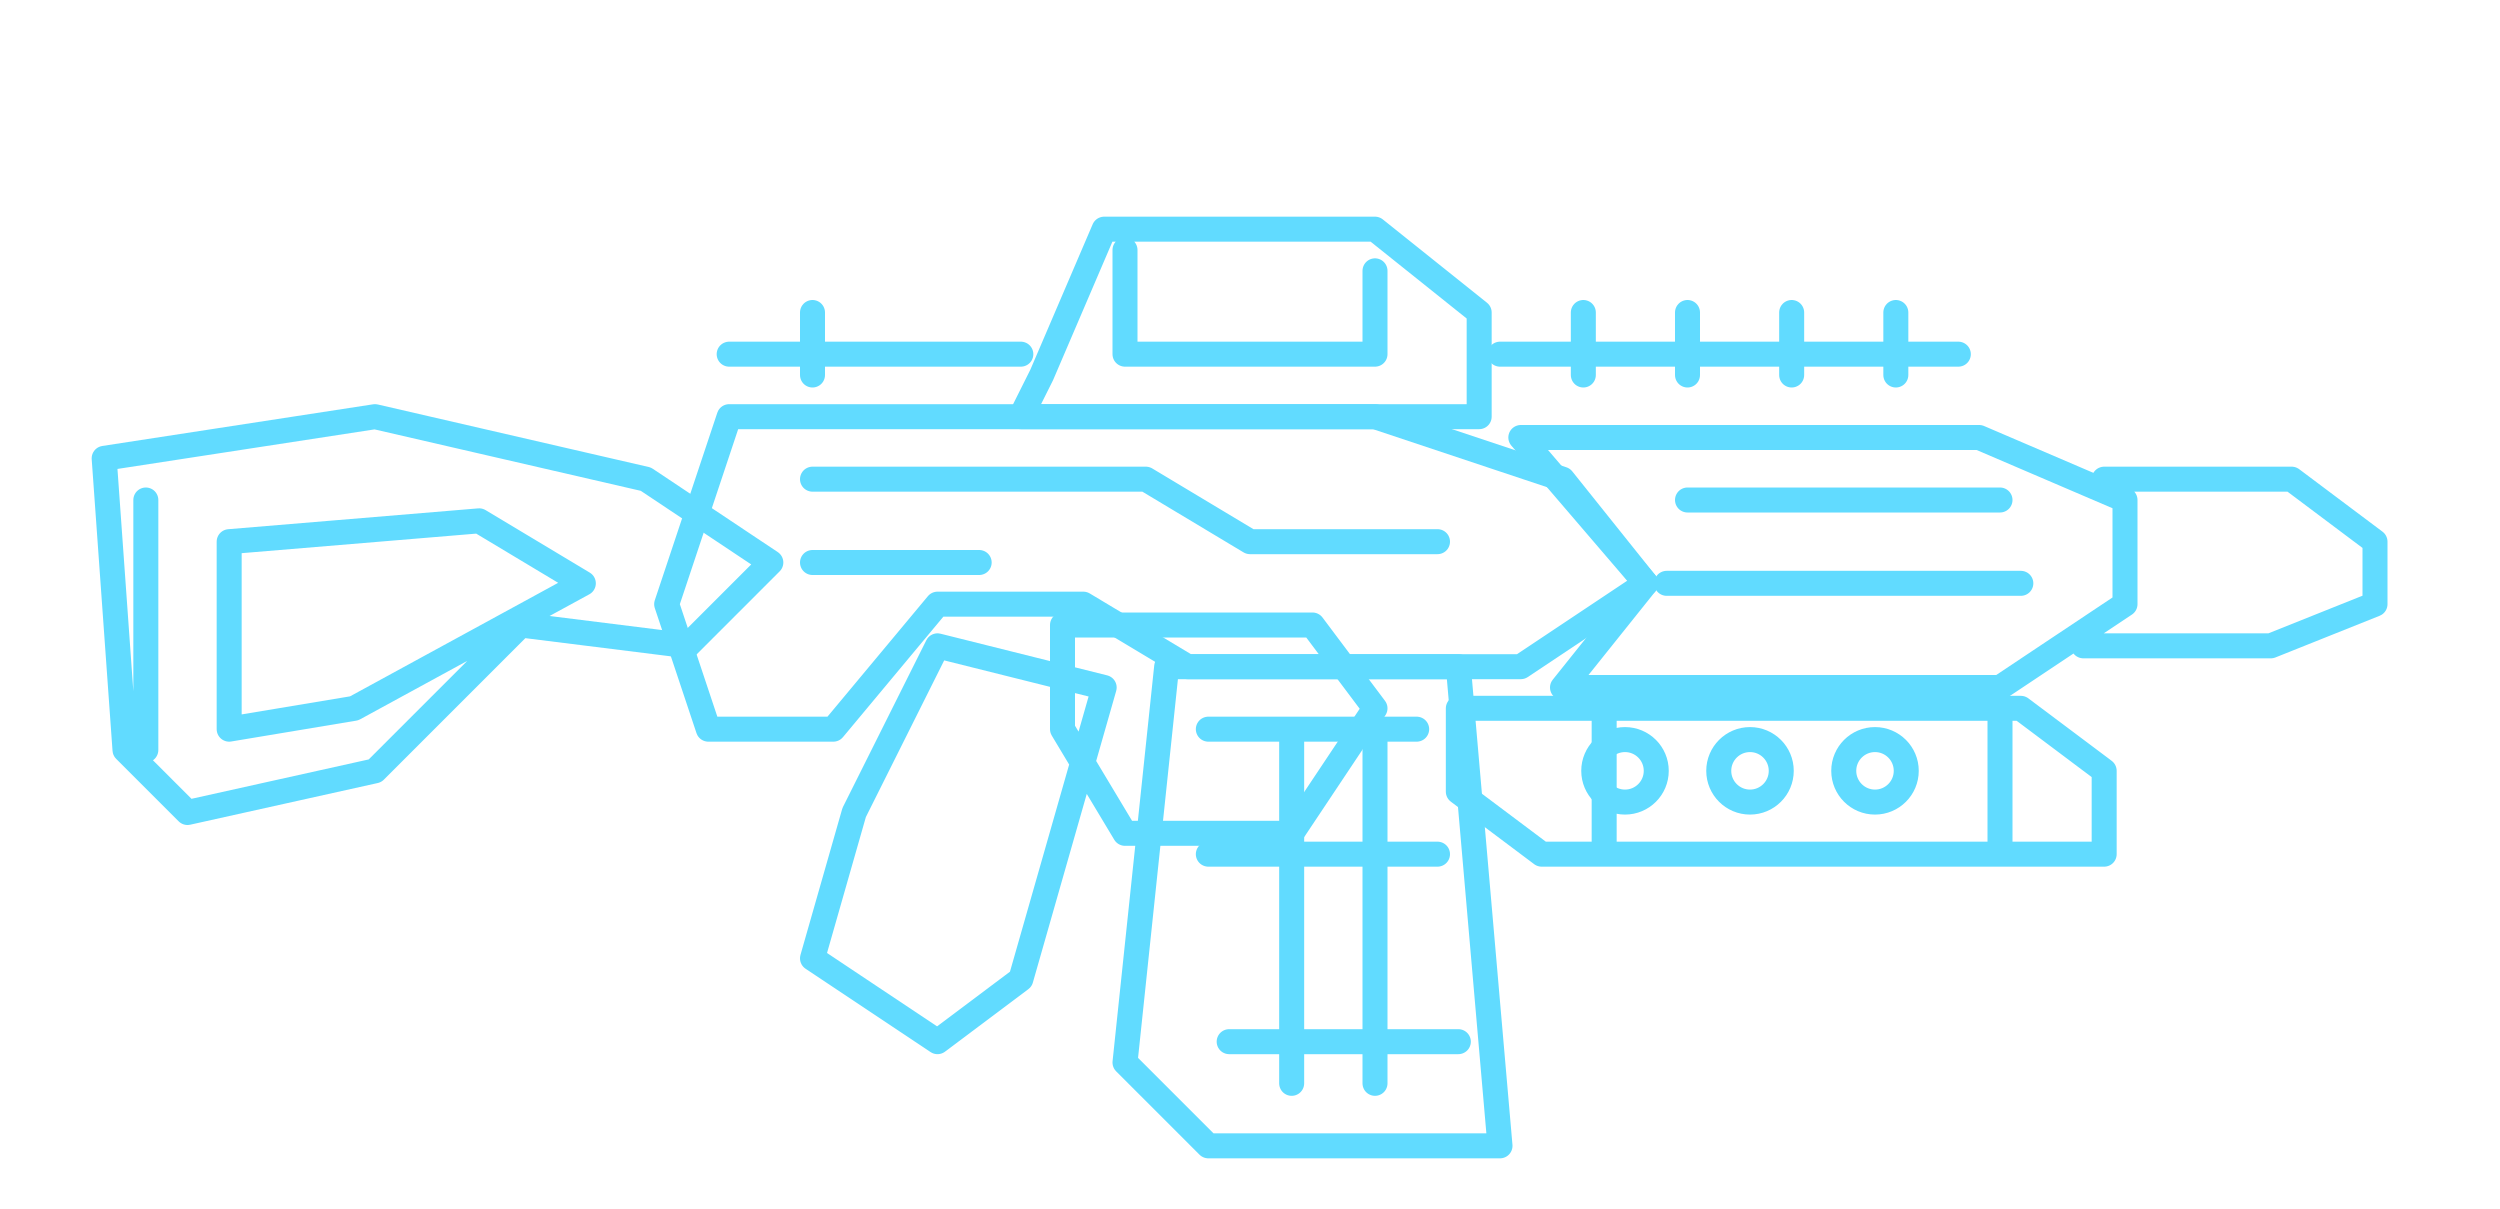
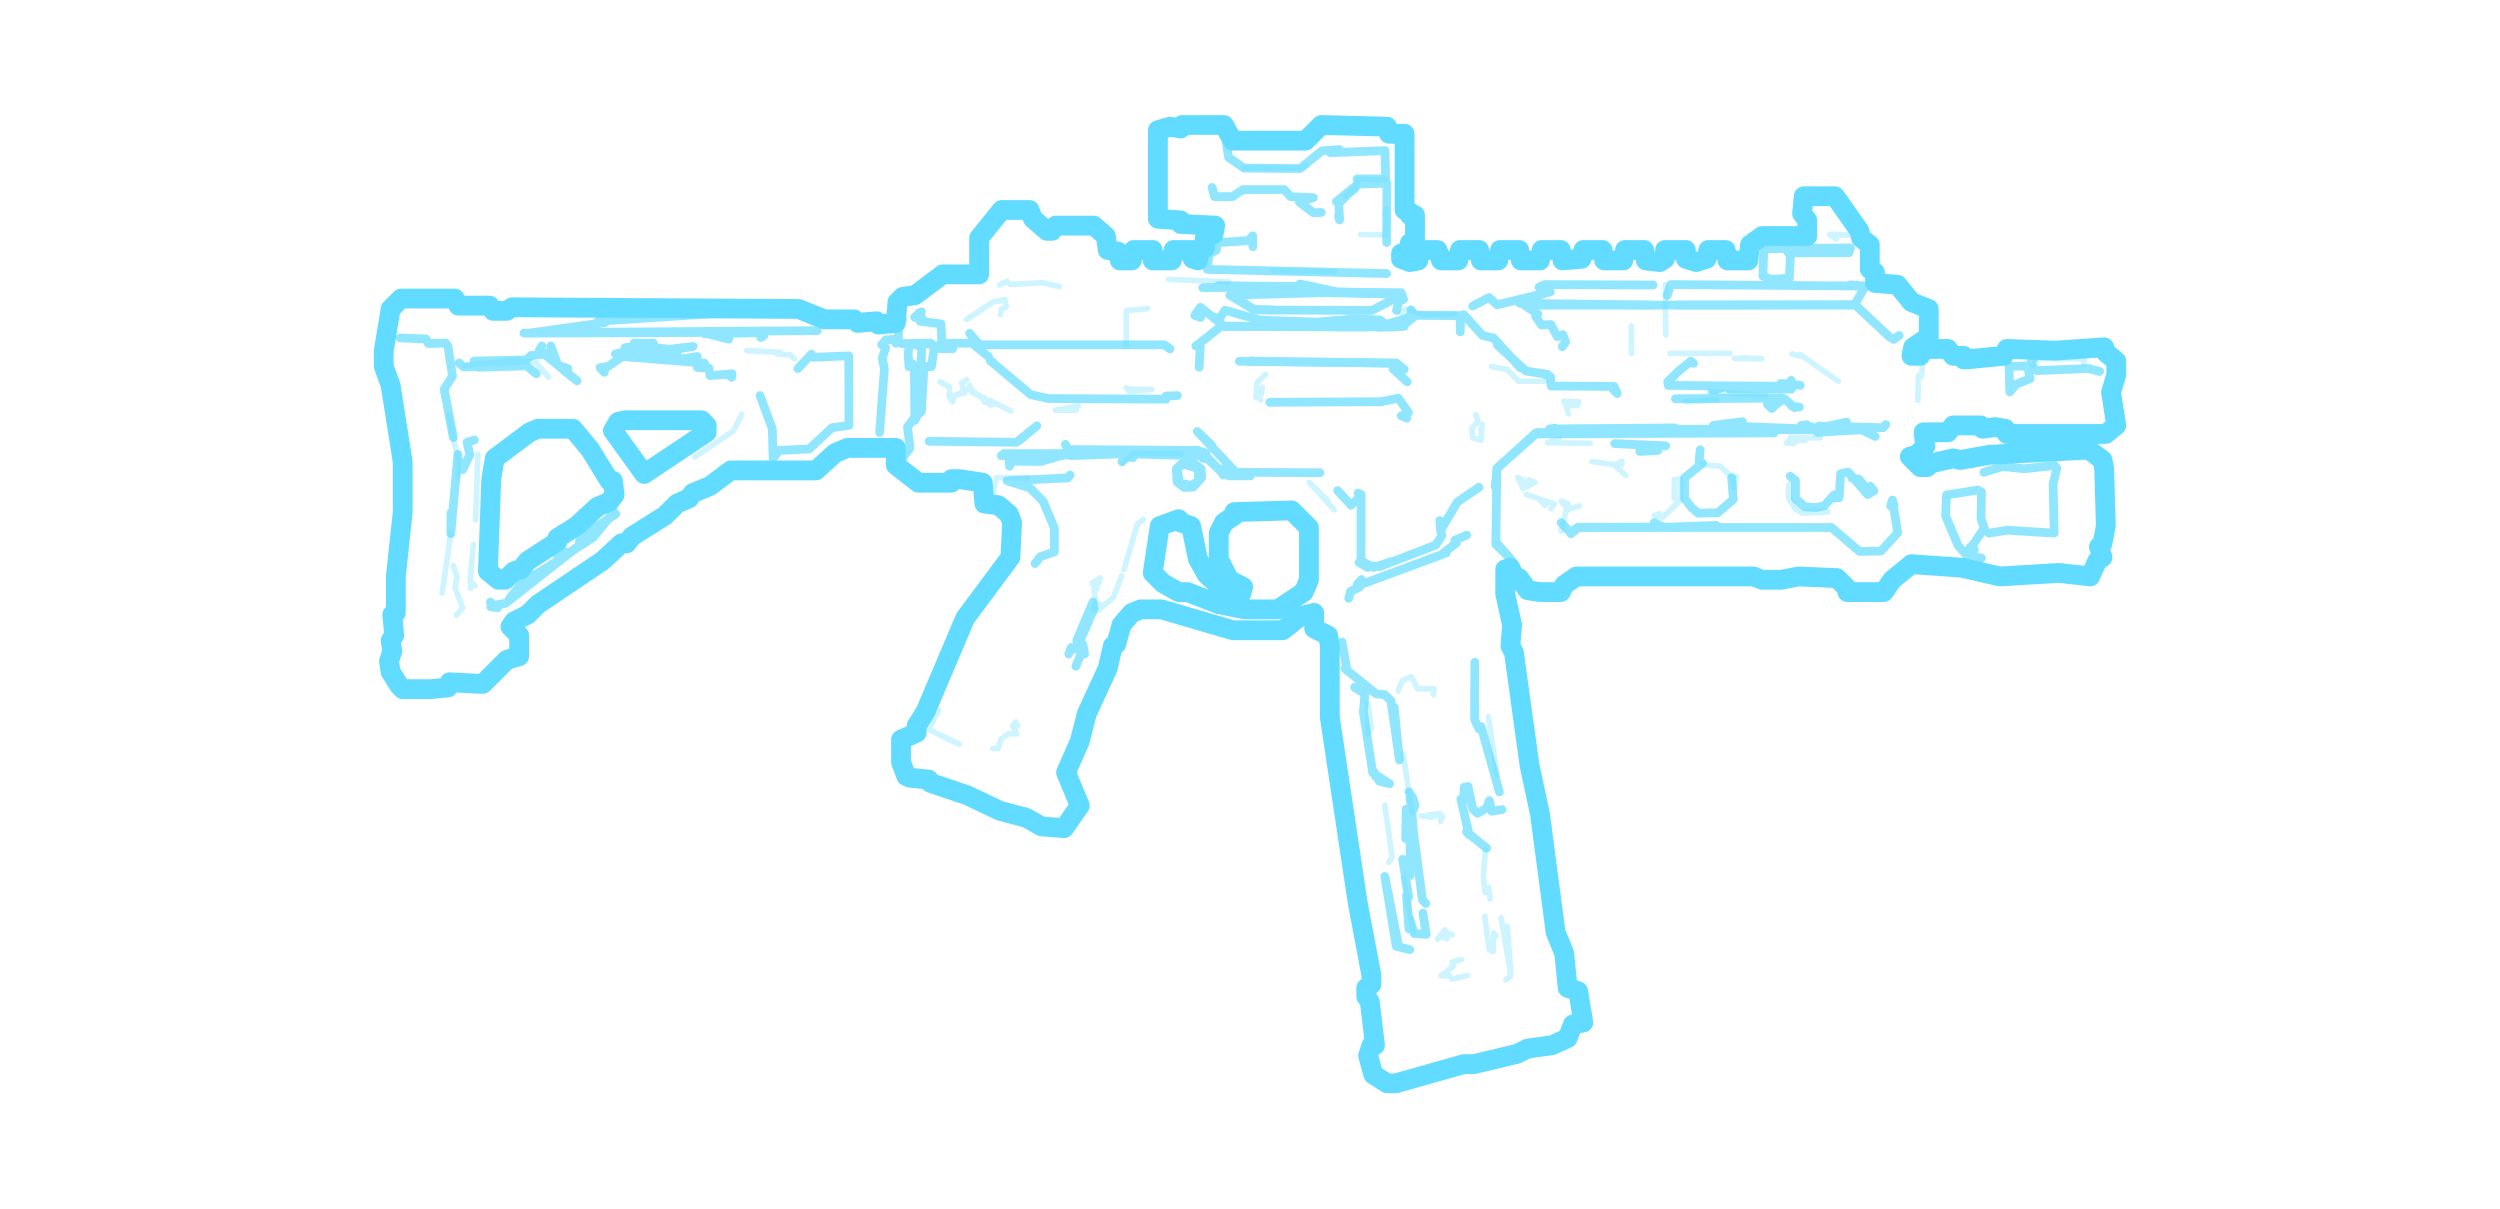
<svg xmlns="http://www.w3.org/2000/svg" width="240" height="116" viewBox="0 0 120 58">
-   <g fill="none" stroke="#61dbff" stroke-width="1.2" stroke-linecap="round" stroke-linejoin="round">
-     <path d="M5 22 L18 20 L31 23 L37 27 L33 31 L25 30 L18 37 L9 39 L6 36 Z M7 24 V36 M11 26 L23 25 L28 28 L17 34 L11 35 Z" />
-     <path d="M35 20 H66 L75 23 L79 28 L73 32 H57 L52 29 H45 L40 35 H34 L32 29 Z" />
-     <path d="M73 21 H95 L102 24 V29 L96 33 H75 L79 28 Z M101 23 H110 L114 26 V29 L109 31 H100" />
-     <path d="M45 31 L53 33 L49 47 L45 50 L39 46 L41 39 Z M51 30 H63 L66 34 L62 40 H54 L51 35 Z" />
-     <path d="M56 32 H70 L72 55 H58 L54 51 Z M58 35 H68 M58 41 H69 M59 50 H70 M62 35 V52 M66 35 V52" />
-     <path d="M50 18 L53 11 H66 L71 15 V20 H49 Z M54 12 V17 H66 V13" />
-     <path d="M35 17 H49 M72 17 H94 M39 15 V18 M76 15 V18 M81 15 V18 M86 15 V18 M91 15 V18" />
-     <path d="M70 34 H97 L101 37 V41 H74 L70 38 Z M77 34 V41 M96 34 V41" />
-     <circle cx="78" cy="37" r="1.5" />
-     <circle cx="84" cy="37" r="1.5" />
-     <circle cx="90" cy="37" r="1.5" />
-     <path d="M39 23 H55 L60 26 H69 M39 27 H47 M81 24 H96 M80 28 H97" />
+   <g fill="none" stroke="#61dbff" stroke-linecap="round" stroke-linejoin="round">
+     <g stroke-width="0.27" opacity="0.32">
+       <path d="M22.83 24.95 L22.94 21.80" />
+       <path d="M33.35 21.93 L35.21 20.68 L35.60 19.89" />
+       <path d="M73.27 23.74 L74.60 24.19 L74.44 24.41 L74.60 24.19 L73.89 23.96 L74.16 24.27" />
+       <path d="M36.28 16.83 L35.84 16.83 L37.45 16.91 L37.31 16.99 L37.96 17.04 L38.13 17.23" />
+       <path d="M63.75 24.05 L62.84 23.15 L64.04 24.47" />
+       <path d="M59.67 8.05 L62.46 8.08 L62.68 7.92" />
+       <path d="M80.90 19.29 L82.40 19.20 L80.90 19.29" />
+       <path d="M21.54 19.95 L21.99 22.09 L21.99 22.91" />
+       <path d="M46.38 15.34 L47.67 14.50 L48.23 14.38 L48.30 14.73 L48.06 14.84 L48.02 15.10" />
+       <path d="M50.85 13.76 L50.05 13.57 L48.49 13.65 L48.33 13.50 L47.98 13.68" />
+       <path d="M66.53 8.62 L65.16 8.60 L64.99 9.22 L65.11 9.16 L65.04 8.98 L64.58 9.42" />
+       <path d="M56.69 21.77 L54.41 21.76 L53.91 22.24" />
+       <path d="M64.05 13.04 L61.09 12.99" />
+       <path d="M100.02 17.50 L100.06 17.22 L97.88 17.22 L97.55 17.57" />
+       <path d="M79.96 16.07 L79.93 13.67 L79.98 14.22" />
+       <path d="M68.21 39.16 L68.73 39.23 L69.11 39.05 L69.15 39.42 L69.25 39.20 L69.11 39.05 L68.73 39.23 L68.56 39.12 L69.11 39.05" />
+       <path d="M65.67 33.79 L65.81 34.95 L65.67 35.23 L65.66 33.79" />
+       <path d="M46.39 18.22 L46.15 18.39 L46.31 18.85 L45.78 18.98 L45.73 19.28 L45.55 19.05 L45.58 18.58 L45.12 18.33" />
+       <path d="M71.30 40.80 L71.20 42.01 L71.28 42.84 L71.45 42.60 L71.52 43.15" />
+       <path d="M21.22 28.47 L21.64 25.61" />
+       <path d="M80.16 16.96 L83.04 16.96" />
+       <path d="M48.69 22.95 L49.33 22.93 L47.83 22.93 L47.67 23.65" />
+       <path d="M86.01 16.99 L86.49 17.11 L86.40 17.01 L88.24 18.30" />
+       <path d="M56.09 13.41 L58.97 13.53" />
+       <path d="M71.27 43.99 L71.48 45.58 L71.67 45.67 L71.70 44.78 L71.82 44.92" />
+       <path d="M74.20 18.30 L72.89 18.30 L72.35 17.74 L71.59 17.59" />
+       <path d="M67.78 39.01 L67.35 36.18" />
+       <path d="M87.73 24.53 L86.45 24.59 L85.90 24.00 L85.87 23.24" />
+       <path d="M85.87 23.32 L85.83 23.85 L86.17 24.42 L86.54 24.64 L87.73 24.57" />
+       <path d="M86.89 21.01 L87.37 21.01 L85.94 20.99 L86.83 21.02" />
+       <path d="M71.44 34.40 L71.86 37.18" />
+       <path d="M23.89 17.44 L25.66 17.34 L26.34 18.11" />
+       <path d="M66.66 41.38 L66.82 41.12 L66.47 38.65" />
+       <path d="M70.14 46.06 L69.70 46.18 L69.77 46.37 L69.17 46.84 L69.55 46.82 L69.71 46.99 L70.45 46.82" />
+       <path d="M80.36 23.91 L80.38 23.02 L80.66 22.99 L80.65 23.99 L80.23 24.43" />
+       <path d="M54.06 18.61 L54.22 18.80 L55.28 18.69 L54.19 18.68 L54.22 18.80 L54.06 18.61" />
+       <path d="M79.67 24.66 L79.40 24.75 L79.81 24.84 L80.66 24.01 L80.69 23.14" />
+       <path d="M72.52 46.77 L72.05 44.05" />
+       <path d="M78.04 22.82 L77.50 22.34 L77.84 22.31 L77.86 22.14 L77.54 22.31 L76.41 22.15" />
+       <path d="M65.31 11.26 L66.54 11.27 L66.55 10.03 L66.48 10.31" />
+       <path d="M52.80 29.00 L52.66 29.27 L52.51 28.30 L52.67 28.24 L52.41 28.00 L52.82 27.74 L52.66 28.15" />
+       <path d="M82.03 18.79 L84.76 18.99" />
+       <path d="M75.28 19.86 L75.18 19.46 L75.72 19.47 L75.78 19.28 L75.41 19.27 L75.18 19.46 L75.06 19.26 L75.72 19.28" />
+       <path d="M67.11 33.17 L67.31 32.67 L67.74 32.48 L68.06 33.07 L68.83 33.06 L68.81 33.34" />
+       <path d="M75.81 24.28 L75.31 24.44 L75.26 24.17 L74.94 24.06 L75.21 24.37 L74.94 25.49" />
+       <path d="M71.09 20.61 L71.15 20.36 L71.08 21.13 L70.69 21.02 L70.65 20.55 L70.95 20.24 L70.84 19.90" />
+       <path d="M81.74 22.31 L82.57 22.38 L83.15 22.91 L83.25 23.41 L83.35 22.86" />
+       <path d="M22.72 26.12 L22.57 27.92 L22.80 28.11 L22.59 27.94 L22.59 28.24" />
+       <path d="M55.09 14.81 L54.06 14.91 L54.06 16.55" />
+       <path d="M72.35 44.46 L72.50 46.42 L72.48 46.88 L72.28 47.04" />
+       <path d="M73.10 23.45 L72.86 22.92 L73.09 23.04 L73.10 23.45 L73.39 23.03 L73.68 23.16 L73.17 23.42" />
+       <path d="M46.04 35.72 L44.57 35.01 L45.06 34.09" />
+       <path d="M67.36 42.14 L67.84 44.76" />
+       <path d="M83.67 17.18 L83.24 17.20 L84.57 17.22 L83.67 17.18" />
+       <path d="M69.00 45.08 L69.35 44.64 L69.27 45.00 L69.46 45.06 L69.36 44.64 L69.27 45.00 L69.46 45.06 L69.51 44.78 L69.71 44.88" />
+       <path d="M78.30 16.75 L78.30 15.64 L78.31 16.97 L78.30 16.75" />
+       <path d="M88.13 11.47 L87.83 11.25 L89.00 11.27 L87.89 11.30" />
+       <path d="M67.23 15.01 L67.50 14.83 L68.26 15.08 L69.80 15.05" />
+       <path d="M53.84 27.64 L53.44 28.68 L52.66 29.34 L52.55 29.04 L52.49 29.24" />
+       <path d="M46.53 18.48 L46.66 18.85 L47.26 19.10 L47.25 19.30 L47.53 19.22 L48.52 19.73" />
+       <path d="M86.24 21.06 L85.86 21.12 L86.16 21.18 L86.10 21.29 L85.75 21.27 L86.19 21.21 L85.91 21.12 L86.65 21.14" />
+       <path d="M74.84 21.06 L74.28 21.25 L76.33 21.28" />
+       <path d="M54.88 24.93 L54.60 25.15 L53.95 27.34" />
+       <path d="M22.32 17.55 L24.93 17.27" />
+       <path d="M47.85 19.39 L47.51 19.44 L47.60 19.26 L47.51 19.43 L46.56 18.65 L45.98 18.93" />
+       <path d="M51.77 19.48 L51.48 19.60 L51.65 19.69 L50.66 19.69 L51.77 19.48" />
+       <path d="M21.90 29.53 L22.21 29.18 L21.84 28.21 L21.94 27.71 L21.76 27.15" />
+       <path d="M60.51 19.20 L60.38 19.03 L60.59 18.59 L60.54 18.93 L60.29 19.08 L60.33 18.38 L60.74 17.98" />
+       <path d="M47.65 35.93 L47.91 35.93 L48.05 35.47 L48.42 35.22 L48.80 35.22 L48.65 34.92 L48.86 34.83 L48.61 34.83 L48.76 34.66" />
+       <path d="M92.06 19.23 L92.08 18.04 L92.23 18.06 L92.31 17.14 L92.23 17.45" />
+     </g>
+     <g stroke-width="0.42" opacity="0.7">
+       <path d="M39.23 15.87 L25.55 15.97 L29.05 15.48 L28.70 15.42 L35.97 14.94" />
+       <path d="M74.99 16.64 L75.15 16.41 L75.01 16.06 L74.75 16.16 L74.44 15.58 L73.99 15.60 L73.71 15.19 L73.82 15.08 L73.18 14.65 L89.06 14.64 L90.68 16.16 L90.90 16.29 L91.16 16.10" />
+       <path d="M90.92 24.22 L90.75 24.29 L90.84 24.00 L91.09 25.57 L90.29 26.45 L89.26 26.47 L87.91 25.32 L75.76 25.32 L75.41 25.62 L75.58 25.43" />
+       <path d="M75.50 20.61 L87.07 20.62 L87.31 20.45 L90.39 20.53 L90.52 20.38" />
+       <path d="M88.63 20.26 L87.03 20.62 L75.47 20.60 L74.85 20.79 L73.82 20.76" />
+       <path d="M85.16 20.78 L73.73 20.83 L71.86 22.46 L71.77 23.36" />
+       <path d="M25.15 15.99 L33.72 15.96 L34.98 16.28 L35.00 16.05 L33.83 16.02 L36.48 15.97 L36.66 16.12 L36.52 16.20" />
+       <path d="M38.30 17.69 L38.95 17.00 L39.05 17.15 L40.74 17.08 L40.75 20.42 L39.94 20.53 L38.84 21.55 L37.40 21.62 L37.11 22.00 L37.07 20.58 L36.48 18.99" />
+       <path d="M71.79 26.01 L72.55 26.87 L71.80 26.13 L71.85 22.50 L73.70 20.79 L76.48 20.79 L74.27 20.79" />
+       <path d="M60.14 11.84 L60.13 11.32 L59.91 11.55 L58.43 11.65 L58.38 12.01 L58.03 12.20 L57.95 12.93 L66.56 13.13" />
+       <path d="M43.54 22.69 L43.03 22.32 L43.09 21.96 L43.23 22.12 L43.68 21.50 L43.56 20.49 L44.15 19.73 L44.24 16.64 L43.82 16.52 L43.64 16.58 L43.59 16.99 L43.63 17.60 L43.81 17.46 L43.89 17.59 L43.91 20.18 L44.00 19.99" />
+       <path d="M85.84 12.14 L88.75 12.13 L88.82 11.90 L84.66 11.94 L84.62 13.25 L85.02 13.41 L85.89 13.35 L85.95 12.09" />
+       <path d="M79.35 13.68 L74.14 13.66 L73.87 13.79 L74.28 13.87 L74.16 14.08 L74.26 13.89 L74.42 14.01 L71.87 14.63 L71.47 14.28 L70.69 14.69" />
+       <path d="M57.63 15.24 L57.35 15.14 L57.62 14.75 L58.78 15.67 L67.06 15.69" />
+       <path d="M67.27 14.15 L64.50 14.02 L59.03 14.17 L60.16 14.85 L61.06 14.88" />
+       <path d="M80.47 14.64 L89.02 14.63 L89.53 13.74 L88.82 13.67" />
+       <path d="M83.38 20.27 L83.64 20.24 L82.24 20.42 L86.45 20.58 L86.73 20.39 L86.46 20.42 L86.96 20.49 L87.25 20.75 L89.35 20.63 L90.01 20.95" />
+       <path d="M67.73 14.87 L67.82 15.03 L67.51 15.28 L66.51 15.58 L66.25 15.36 L65.08 15.30 L63.22 15.46 L60.49 15.37 L58.80 14.89 L58.55 15.28 L58.34 15.24" />
+       <path d="M56.16 16.75 L55.89 16.55 L47.01 16.55 L46.54 16.00" />
+       <path d="M72.98 17.66 L71.70 16.23 L71.16 16.10 L70.26 15.10 L70.11 15.16 L70.09 15.93 L70.09 15.15 L67.96 15.14 L67.27 15.68 L67.41 15.66 L66.16 15.71" />
+       <path d="M95.47 25.59 L96.35 25.45 L98.60 25.59 L98.55 23.23 L98.73 22.48 L98.64 22.34 L97.16 22.50 L96.12 22.39 L95.23 22.67" />
+       <path d="M58.48 13.71 L62.29 13.76 L62.40 13.63 L64.24 14.02 L67.26 14.05 L67.37 14.37 L67.14 14.47 L67.03 14.90" />
+       <path d="M47.66 17.38 L47.54 17.32 L49.47 18.94 L50.31 19.13 L55.97 19.16 L55.97 19.01 L56.51 18.99" />
+       <path d="M89.48 13.73 L80.20 13.66 L80.03 14.18" />
+       <path d="M64.42 30.82 L64.66 32.18 L64.55 32.09 L66.06 33.31 L66.46 33.34 L66.77 33.64 L67.17 36.48 L66.92 33.95" />
+       <path d="M65.52 15.70 L58.63 15.65 L57.40 16.61 L57.61 16.61 L57.56 17.63" />
+       <path d="M66.87 17.70 L67.55 18.33 L66.87 17.71 L67.00 17.43 L59.49 17.34" />
+       <path d="M33.27 16.63 L32.16 16.76 L30.55 16.63 L31.37 16.48 L30.43 16.47 L30.55 16.63 L30.00 16.69 L32.15 16.81 L32.20 16.96 L32.52 16.88 L32.15 16.81 L33.27 16.63" />
+       <path d="M94.50 26.45 L94.77 26.38 L94.57 26.26 L94.50 26.45 L95.25 25.34 L95.09 24.91 L95.11 23.61 L94.94 23.52 L93.43 23.76 L93.39 24.77 L93.99 26.19 L94.41 26.65 L95.11 26.79" />
+       <path d="M22.75 17.33 L25.25 17.28 L25.49 17.06 L26.13 17.00 L27.70 18.28 L27.09 17.80 L27.26 17.69 L26.78 17.53 L26.44 16.61 L26.42 17.16 L25.89 16.80 L26.01 16.61" />
+       <path d="M75.48 20.61 L84.81 20.60" />
+       <path d="M51.14 21.33 L51.26 21.58 L57.48 21.62 L57.89 21.75 L57.71 21.71 L58.65 22.68 L58.65 22.52 L58.71 22.80" />
+       <path d="M65.23 27.00 L65.66 27.24 L65.50 27.14 L66.24 27.19 L68.92 26.16 L69.20 25.72 L69.11 24.99 L69.15 25.46 L69.95 24.10 L70.99 23.39" />
+       <path d="M88.89 22.95 L89.23 23.00 L89.72 23.60 L89.77 23.34 L89.95 23.56 L89.65 23.74 L88.71 22.66 L88.35 22.74 L88.28 23.89 L88.01 23.90 L88.04 23.75 L87.57 24.27 L87.19 24.36 L86.64 24.33 L86.18 23.93 L86.18 23.06 L85.93 22.86" />
+       <path d="M81.29 17.44 L81.16 17.34 L80.59 17.80 L80.05 18.32 L80.08 18.50 L85.59 18.54 L85.47 18.41 L86.03 18.43 L85.98 18.26 L86.03 18.43 L86.41 18.50" />
+       <path d="M49.68 27.05 L49.94 26.72 L50.61 26.49 L50.61 25.35 L50.07 24.06 L49.45 23.43 L48.34 23.08 L51.26 22.94 L51.36 22.80" />
+       <path d="M100.78 17.83 L100.26 17.69 L97.76 17.79 L97.33 17.57 L96.43 17.58 L96.47 18.81 L96.78 18.44 L97.44 18.18 L97.34 17.60 L97.58 17.27 L97.43 17.49 L97.78 17.78" />
+       <path d="M34.91 18.00 L35.14 17.94 L35.12 18.11 L35.14 17.94 L34.08 18.03 L34.03 17.67 L33.47 17.64 L33.82 17.43 L29.87 17.11 L29.19 17.59 L28.80 17.65 L29.01 17.87" />
+       <path d="M31.21 16.74 L30.22 16.98 L31.27 16.81 L31.34 16.96 L29.54 16.99 L29.99 16.88 L30.27 17.13 L32.80 17.22 L33.47 17.11 L33.20 17.35" />
+       <path d="M29.56 24.67 L28.24 25.53 L27.81 25.98 L27.85 26.14 L24.27 28.96 L23.82 29.03 L23.89 29.17 L23.56 29.13 L23.69 29.11 L23.54 28.90" />
+       <path d="M80.42 19.14 L85.53 19.11 L85.05 19.61 L84.83 19.40 L85.25 19.42 L85.64 19.13 L86.15 19.57 L86.00 19.49 L86.37 19.54" />
+       <path d="M57.73 13.81 L62.43 13.76 L63.86 14.05 L65.81 14.10" />
+       <path d="M74.94 25.09 L75.39 25.57 L75.73 25.31 L79.45 25.30 L79.40 25.09 L79.86 25.31 L82.38 25.22" />
+       <path d="M79.08 21.44 L79.95 21.40 L77.51 21.29 L79.20 21.38 L78.71 21.67 L78.77 21.47 L78.71 21.67 L79.58 21.62 L78.53 21.35" />
+       <path d="M60.11 17.32 L59.88 17.34 L67.03 17.43 L67.40 17.73" />
+       <path d="M45.73 16.74 L44.88 16.73 L44.73 16.51 L43.27 16.49 L44.66 16.47 L44.82 16.68 L45.21 16.51 L45.17 15.55 L44.16 15.42 L44.27 15.29 L43.90 15.23 L44.23 14.97 L44.11 15.02" />
+       <path d="M58.17 21.38 L57.47 20.71 L59.32 22.67 L63.36 22.69" />
+       <path d="M67.53 20.07 L67.26 19.96 L67.61 19.81 L67.12 19.11 L66.32 19.28 L60.95 19.31" />
+       <path d="M22.77 21.12 L22.42 21.23 L22.55 21.83 L22.21 22.54 L22.13 22.24 L22.01 22.37 L21.98 21.81 L21.64 25.61 L21.65 24.60" />
+       <path d="M67.09 14.26 L65.85 14.90 L60.22 14.88 L59.72 14.54" />
+       <path d="M74.63 20.55 L74.41 20.59 L75.01 20.59 L75.00 20.75 L74.38 20.59 L80.39 20.54" />
+       <path d="M54.00 21.82 L53.78 21.73 L54.23 21.77 L51.37 21.87 L52.95 21.78 L51.83 21.74 L50.49 21.93" />
+       <path d="M71.36 40.71 L70.39 39.93 L70.52 40.07 L70.12 38.36 L70.25 38.45 L70.28 37.79 L70.46 37.75 L70.70 38.84 L70.92 39.04 L71.36 38.79 L71.49 38.43 L71.60 38.94 L72.09 38.86" />
+       <path d="M71.87 16.56 L73.25 17.81 L74.29 17.97 L74.13 17.96 L74.42 18.08 L74.46 18.53 L77.48 18.55 L77.63 18.89 L77.43 18.69" />
+       <path d="M70.40 25.69 L69.83 25.93 L69.91 26.06 L69.29 26.54 L69.42 26.54 L65.43 28.02 L65.35 27.82 L65.14 28.06 L65.26 28.18 L64.83 28.38 L64.74 28.72" />
+       <path d="M74.05 14.11 L72.95 14.56 L79.17 14.64" />
+       <path d="M67.67 45.58 L67.02 45.42 L66.47 42.07 L67.12 45.35" />
+       <path d="M63.42 10.20 L63.04 10.21 L62.37 9.70 L63.04 9.49 L61.95 9.44 L61.64 9.10 L59.66 9.10 L59.15 9.44 L58.30 9.44 L58.18 9.00" />
+       <path d="M56.46 22.50 L57.13 22.11 L57.66 22.51 L57.68 22.93 L57.28 23.38 L56.85 23.40 L56.50 23.14 L56.46 22.50 L56.73 22.25 L57.53 22.50 L57.52 23.08 L57.20 23.30 L56.62 23.19 L56.52 22.59" />
+       <path d="M53.85 22.16 L54.08 21.91 L54.38 21.97 L54.40 21.79 L57.53 21.88 L57.67 21.75 L58.78 22.78 L58.86 22.64 L58.97 22.84 L60.02 22.84" />
+       <path d="M19.20 16.22 L20.45 16.27 L20.56 16.49 L21.40 16.47 L21.50 16.62 L21.72 18.05 L21.32 18.68 L21.76 21.00" />
+       <path d="M48.19 21.77 L51.26 21.77 L49.97 22.15 L48.55 22.14 L48.46 22.38 L48.44 21.88 L48.06 21.87" />
+       <path d="M64.15 9.67 L65.24 8.80 L65.14 8.59 L66.51 8.59 L66.48 7.23 L63.86 7.33" />
+       <path d="M82.22 18.77 L82.72 18.58 L86.05 18.55 L85.98 18.68 L83.02 18.68" />
+       <path d="M29.47 24.57 L28.48 25.79 L27.32 26.54 L27.02 26.45 L26.75 26.68 L26.84 26.88 L25.07 27.96 L24.45 28.74" />
+       <path d="M67.63 38.01 L67.83 38.32 L67.67 38.30 L67.75 38.68 L67.83 38.32 L67.92 38.65 L67.85 38.86 L67.75 38.68 L67.85 39.99 L68.28 43.20 L68.44 43.37" />
+       <path d="M22.04 17.42 L22.25 17.61 L25.27 17.56 L25.74 17.94 L25.27 17.56 L22.96 17.63" />
+       <path d="M83.12 22.93 L83.20 23.97 L82.46 24.61 L81.51 24.63 L81.20 24.37 L80.86 23.93 L80.86 22.94 L81.72 22.23 L81.55 22.22 L81.61 21.59" />
+       <path d="M51.82 21.74 L51.58 21.61 L57.50 21.62 L57.88 21.90 L57.75 22.01" />
+       <path d="M42.22 20.76 L42.45 17.73 L42.35 17.18 L42.51 16.70 L42.32 16.55 L42.53 16.31 L43.05 16.29 L43.00 16.48 L43.12 16.43 L43.13 15.35 L43.32 15.34" />
+       <path d="M51.30 31.39 L51.42 31.08 L51.63 31.16 L51.95 30.52 L52.52 29.19 L52.46 28.90 L51.68 30.76 L51.97 30.91 L52.06 31.39 L51.93 31.30 L51.64 31.98" />
+       <path d="M43.98 19.99 L44.23 19.74 L44.35 17.59 L44.71 17.60 L44.84 16.71 L45.22 16.48 L46.65 16.47 L47.45 17.12" />
+       <path d="M71.97 38.01 L71.09 34.87 L70.99 34.99 L70.78 34.53 L70.79 31.79" />
+       <path d="M65.02 32.99 L65.52 33.31 L65.44 34.17 L65.89 37.09 L66.70 37.62 L66.21 37.50 L65.94 37.04 L66.02 37.26" />
+       <path d="M68.30 43.83 L68.46 44.85 L67.88 44.81 L67.66 44.09 L67.63 44.59 L67.51 42.99 L67.54 43.16 L67.62 43.06 L67.33 41.25" />
+       <path d="M64.21 23.55 L64.85 24.25 L65.28 23.84 L65.19 23.67 L65.33 23.73 L65.33 26.92 L65.93 27.24 L66.74 26.97" />
+       <path d="M58.85 6.76 L58.97 7.55 L59.71 8.07 L62.41 8.09 L63.45 7.24 L64.29 7.18" />
+       <path d="M67.47 40.25 L67.50 38.84 L67.68 39.66 L67.69 42.02 L67.72 40.09" />
+       <path d="M64.25 10.38 L64.30 10.56 L64.26 9.77 L65.18 8.84 L66.57 8.79 L66.56 11.64" />
+       <path d="M48.92 21.15 L49.77 20.44 L48.79 21.23 L44.60 21.18" />
+     </g>
+     <g stroke-width="0.95" opacity="1.0">
+       <path d="M56.75 6.00 L58.75 6.00 L59.17 6.75 L62.67 6.75 L63.42 6.00 L66.58 6.08 L66.67 6.42 L67.42 6.42 L67.42 10.08 L67.67 10.17 L67.67 10.33 L67.92 10.33 L67.92 11.58 L67.67 11.67 L67.58 12.17 L67.25 12.17 L67.25 12.42 L67.67 12.58 L68.08 12.50 L68.17 12.00 L69.00 12.00 L69.17 12.50 L70.00 12.50 L70.08 12.00 L71.00 12.00 L71.08 12.50 L71.92 12.50 L72.00 12.00 L72.92 12.00 L73.00 12.50 L73.92 12.50 L74.00 12.00 L74.92 12.00 L75.00 12.50 L75.92 12.42 L76.00 12.00 L76.92 12.00 L77.00 12.50 L77.92 12.50 L78.00 12.00 L78.92 12.00 L79.00 12.50 L79.67 12.58 L79.92 12.42 L79.92 12.00 L80.92 12.00 L80.92 12.42 L81.42 12.58 L81.92 12.42 L82.00 12.00 L82.83 12.00 L82.92 12.50 L83.92 12.50 L84.00 11.75 L84.58 11.33 L86.75 11.33 L86.75 10.58 L86.50 10.25 L86.58 9.42 L88.08 9.42 L89.25 11.08 L89.33 11.42 L89.75 11.75 L89.75 12.92 L90.00 13.08 L90.00 13.58 L91.08 13.67 L91.75 14.50 L92.58 14.83 L92.58 16.17 L91.83 16.67 L91.75 17.08 L92.17 17.08 L92.17 16.75 L93.50 16.75 L93.75 17.08 L94.25 17.08 L94.25 17.25 L94.42 17.25 L96.17 17.08 L96.33 16.75 L98.67 16.83 L101.00 16.67 L101.08 16.92 L101.58 17.33 L101.58 18.00 L101.33 18.83 L101.58 20.42 L101.08 20.83 L96.33 20.83 L96.25 20.58 L95.75 20.50 L95.17 20.58 L95.08 20.42 L93.75 20.42 L93.50 20.75 L92.33 20.75 L92.42 21.42 L92.00 21.83 L91.67 21.92 L92.17 22.42 L92.50 22.42 L92.67 22.25 L93.75 22.00 L94.08 22.08 L95.50 21.83 L100.25 21.58 L100.92 22.08 L101.00 22.50 L101.08 25.25 L100.92 26.08 L100.75 26.25 L100.92 26.75 L100.67 26.92 L100.33 27.67 L98.83 27.50 L96.00 27.67 L94.17 27.25 L91.75 27.08 L90.83 27.83 L90.42 28.42 L88.67 28.42 L88.67 28.25 L88.17 27.75 L86.33 27.67 L85.50 27.83 L84.58 27.83 L84.17 27.67 L75.67 27.67 L75.08 28.08 L74.92 28.42 L73.92 28.42 L73.33 28.33 L72.92 27.75 L72.67 27.67 L72.50 27.25 L72.25 27.33 L72.25 28.50 L72.58 30.00 L72.50 31.00 L72.67 31.33 L73.42 36.75 L73.92 39.08 L74.67 44.75 L75.08 45.75 L75.25 47.42 L75.75 47.58 L76.00 49.08 L75.50 49.17 L75.25 49.83 L74.50 50.17 L73.33 50.33 L72.83 50.58 L70.75 51.08 L70.25 51.08 L67.00 52.00 L66.58 52.00 L65.92 51.58 L65.67 50.67 L65.83 50.17 L66.00 50.17 L65.75 48.08 L65.58 47.83 L65.58 47.42 L65.83 47.25 L65.83 46.83 L65.17 43.33 L63.83 34.42 L63.83 31.00 L63.75 30.50 L63.08 30.17 L63.08 29.42 L62.42 29.58 L61.58 30.25 L59.17 30.25 L55.75 29.25 L54.75 29.25 L54.33 29.42 L53.83 30.00 L53.58 30.92 L53.42 31.00 L53.17 32.08 L52.17 34.25 L51.83 35.58 L51.17 37.08 L51.83 38.67 L51.08 39.75 L50.00 39.67 L49.25 39.25 L48.00 38.92 L46.42 38.17 L44.67 37.58 L44.58 37.42 L43.67 37.33 L43.50 37.25 L43.25 36.58 L43.25 35.50 L44.00 35.17 L44.00 34.83 L44.42 34.17 L46.33 29.67 L48.50 26.75 L48.58 25.08 L48.42 24.67 L47.92 24.25 L47.25 24.17 L47.17 23.17 L46.08 23.00 L45.67 23.00 L45.67 23.17 L44.08 23.17 L43.00 22.33 L43.00 21.50 L40.67 21.50 L40.08 21.75 L39.17 22.58 L35.08 22.58 L34.08 23.33 L33.25 23.67 L33.08 23.92 L32.50 24.17 L31.92 24.75 L30.33 25.75 L30.08 26.08 L29.83 26.08 L28.92 26.92 L25.83 29.00 L25.33 29.50 L24.67 29.83 L24.50 30.08 L24.92 30.50 L24.92 31.50 L24.33 31.67 L23.17 32.83 L21.58 32.75 L21.50 33.00 L20.67 33.08 L19.33 33.08 L19.17 32.92 L18.75 32.25 L18.67 31.75 L18.83 31.25 L18.75 30.75 L18.92 30.50 L18.83 29.50 L19.00 29.42 L19.00 27.67 L19.33 24.58 L19.33 22.17 L18.75 18.50 L18.42 17.58 L18.42 16.83 L18.75 14.83 L19.25 14.33 L21.83 14.33 L22.00 14.67 L23.50 14.67 L23.67 14.92 L24.33 14.92 L24.58 14.75 L38.33 14.83 L39.58 15.33 L41.00 15.33 L41.17 15.50 L42.08 15.42 L42.17 15.58 L43.00 15.50 L43.08 14.50 L43.33 14.25 L43.92 14.17 L45.25 13.17 L47.00 13.17 L47.00 11.42 L48.08 10.08 L49.42 10.08 L49.58 10.50 L50.25 11.08 L50.50 11.08 L50.67 10.83 L52.50 10.83 L53.08 11.33 L53.17 12.00 L53.67 12.08 L53.75 12.50 L54.33 12.50 L54.42 12.00 L55.33 12.00 L55.33 12.50 L56.25 12.50 L56.33 12.00 L57.25 12.00 L57.25 12.42 L57.50 12.50 L57.58 12.00 L57.83 11.92 L57.83 11.42 L58.25 11.25 L58.33 10.83 L56.67 10.75 L56.67 10.58 L55.58 10.50 L55.58 6.25 L56.17 6.08 L56.67 6.17 Z" />
+       <path d="M29.42 20.67 L30.92 22.75 L33.92 20.75 L33.92 20.42 L33.67 20.17 L30.00 20.17 L29.67 20.25 Z" />
+       <path d="M23.58 23.00 L23.42 27.42 L23.92 27.83 L24.25 27.83 L24.67 27.42 L25.00 27.33 L25.33 26.92 L26.75 26.00 L26.75 25.83 L27.67 25.25 L28.67 24.33 L29.25 24.08 L29.50 23.75 L29.42 23.08 L29.25 23.08 L28.33 21.58 L27.50 20.58 L25.83 20.58 L25.42 20.75 L23.75 22.00 Z" />
+       <path d="M58.50 26.83 L59.00 27.83 L59.67 28.17 L59.58 28.50 L58.75 28.33 L57.92 27.58 L57.50 26.83 L57.17 25.25 L56.67 25.08 L56.58 24.92 L55.67 25.25 L55.33 27.50 L55.83 28.00 L56.58 28.42 L57.00 28.42 L58.50 29.00 L59.75 29.25 L61.33 29.25 L62.58 28.42 L62.83 27.83 L62.83 25.33 L62.00 24.50 L59.25 24.58 L59.25 24.75 L58.75 25.08 L58.50 25.58 Z" />
+     </g>
  </g>
</svg>
